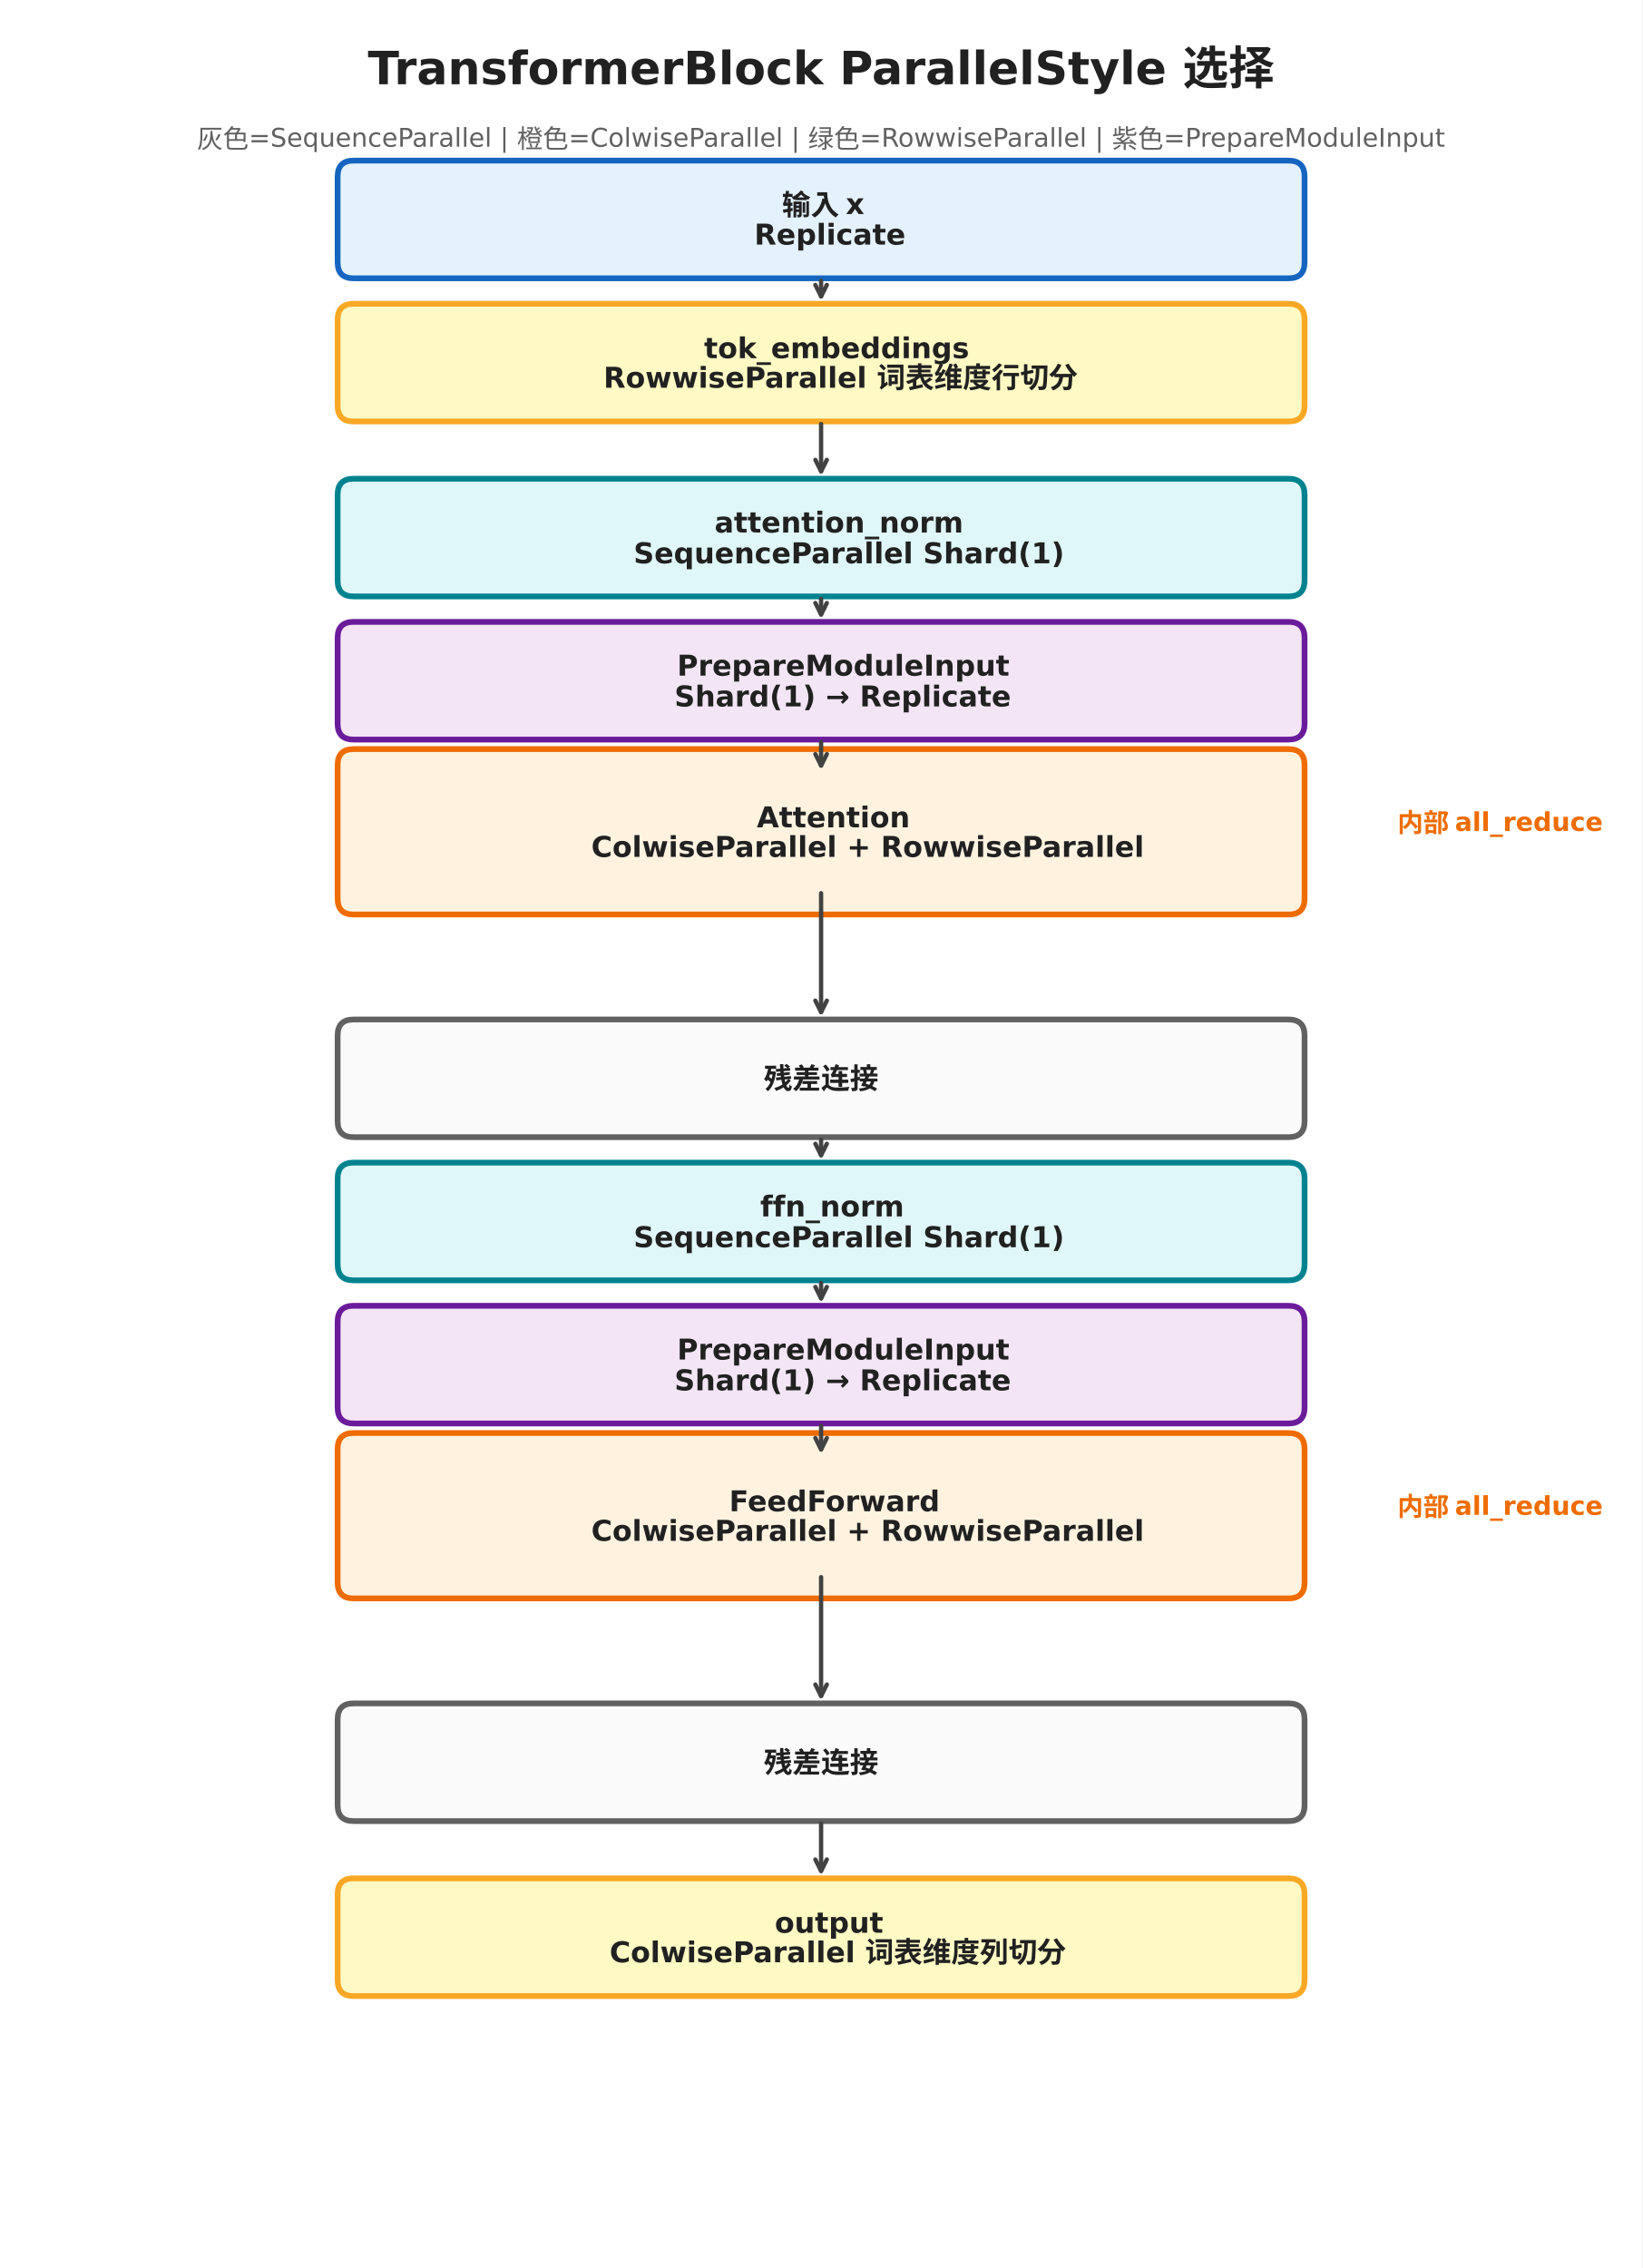
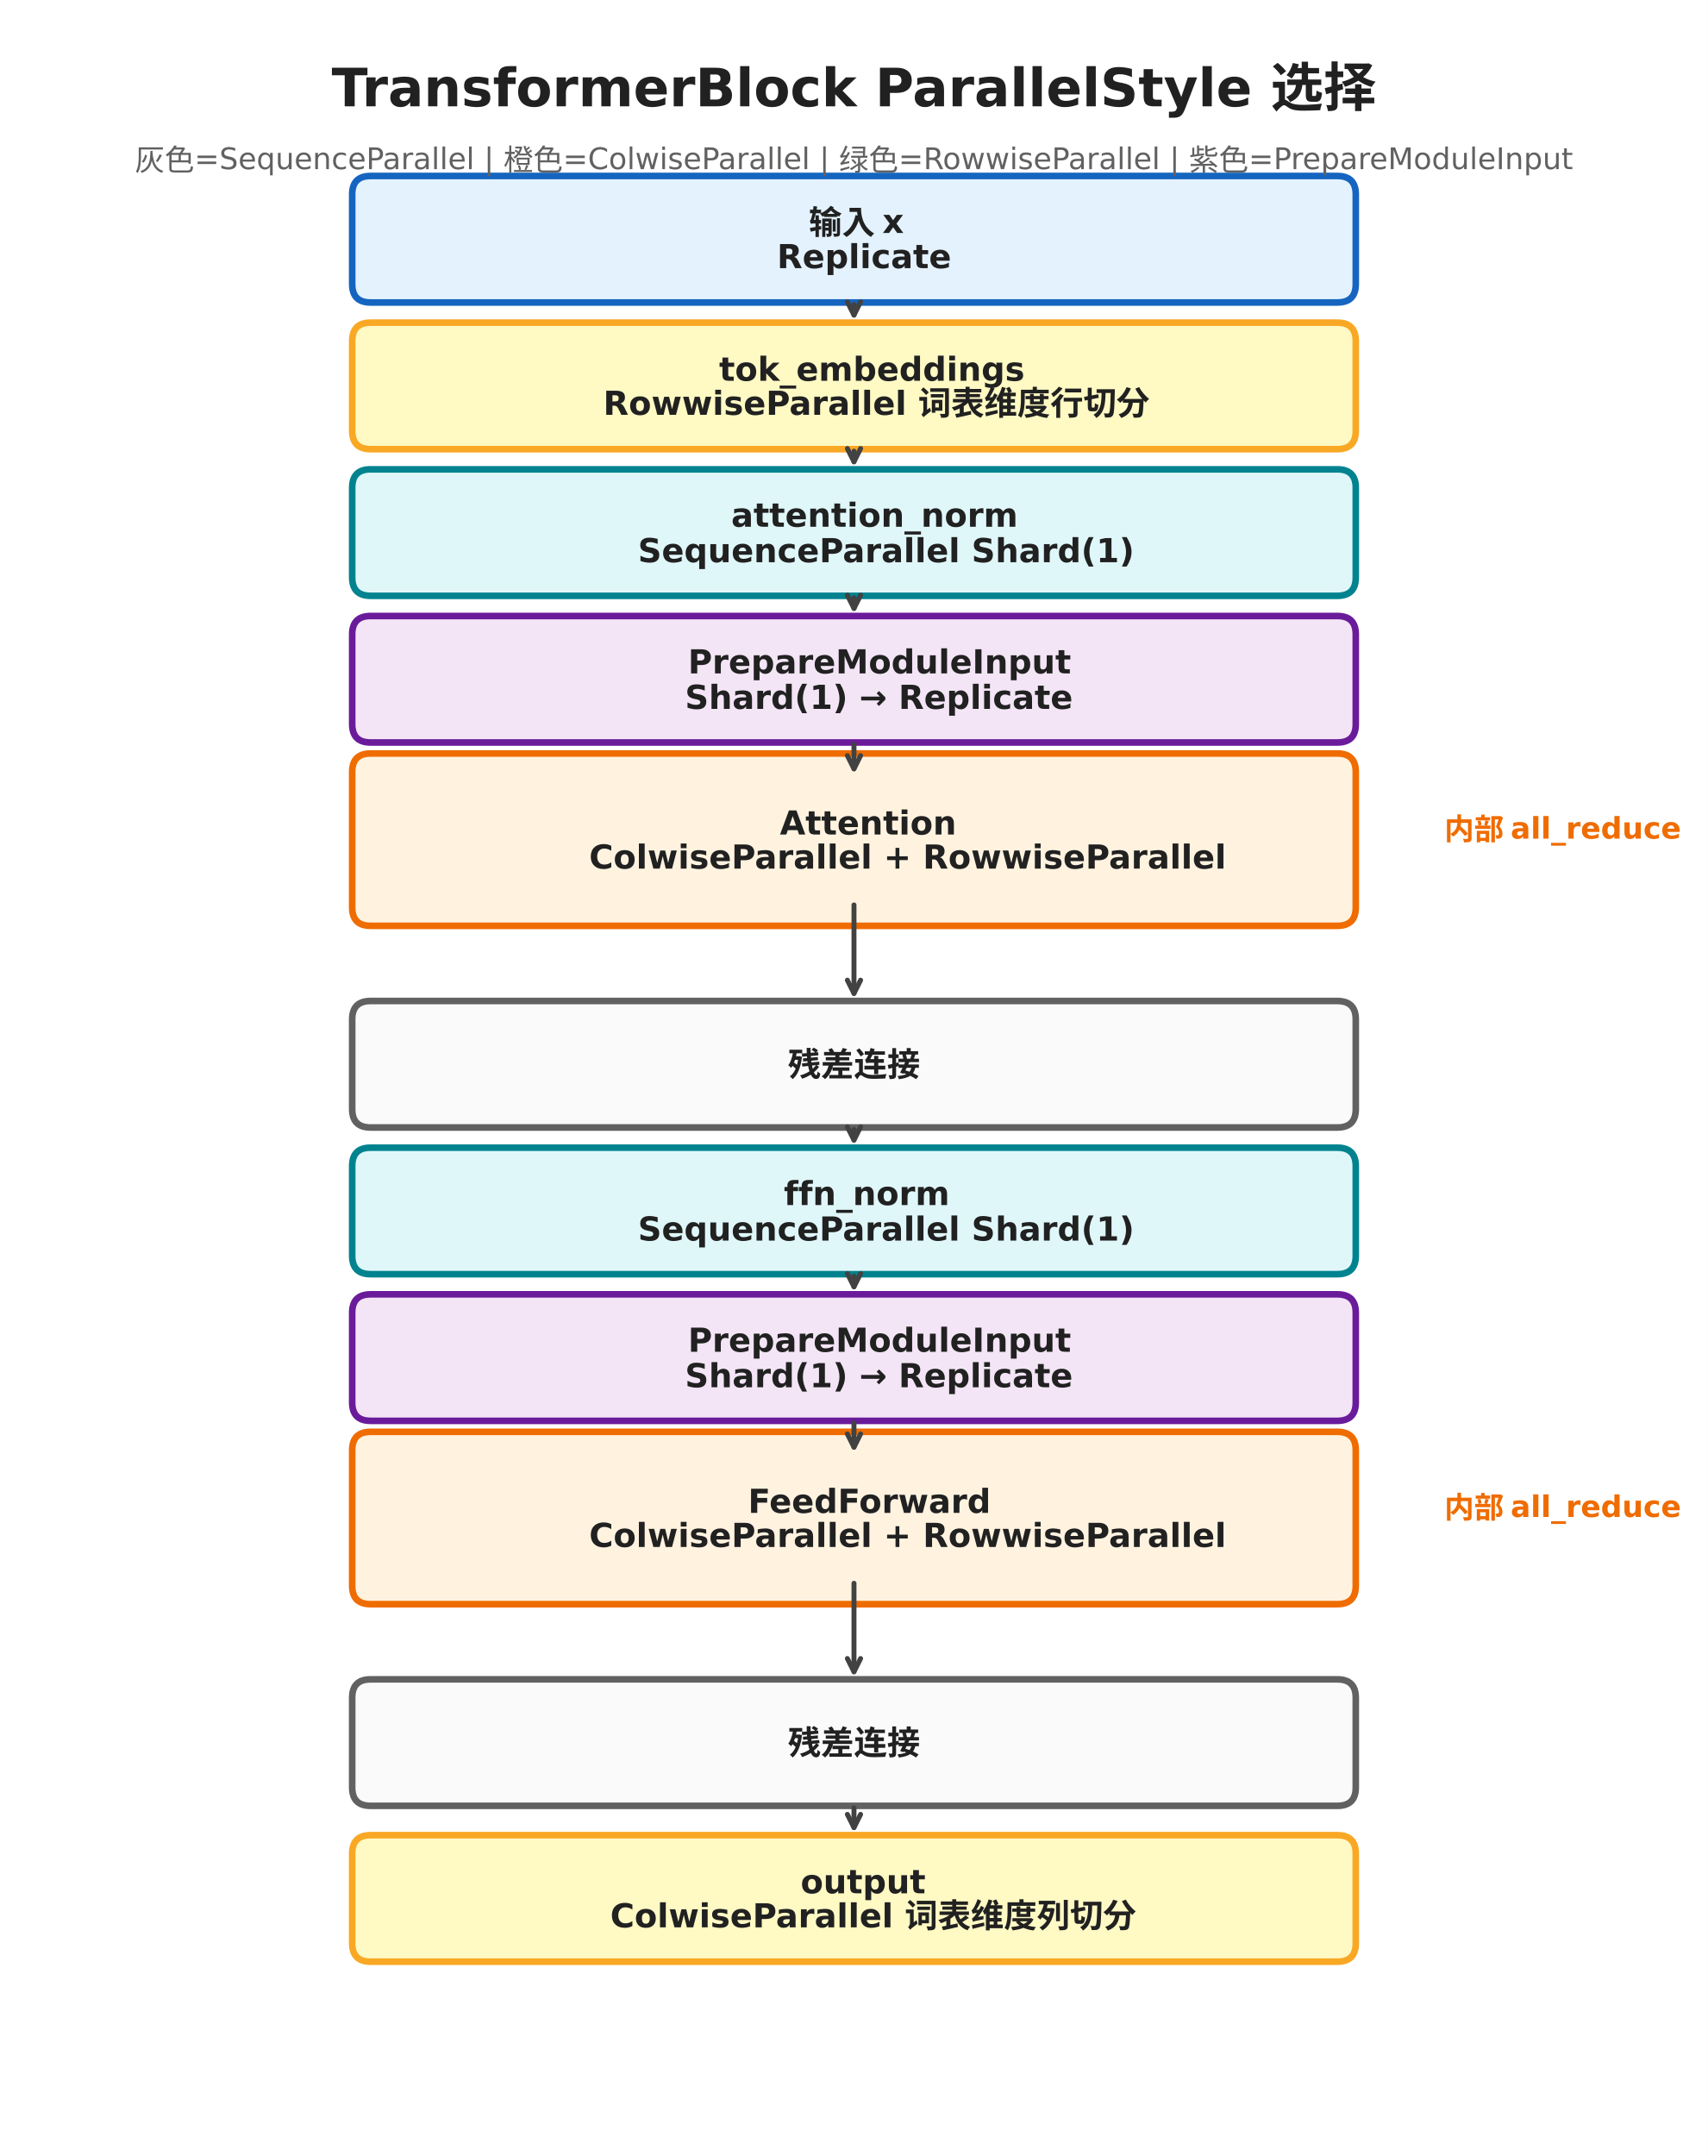
- <svg xmlns="http://www.w3.org/2000/svg" width="572.4pt" height="790.56pt" viewBox="0 0 572.4 790.56" version="1.1">
+ <svg xmlns="http://www.w3.org/2000/svg" width="516.6pt" height="651.96pt" viewBox="0 0 516.6 651.96" version="1.1">
  <defs>
    <style type="text/css">*{stroke-linejoin: round; stroke-linecap: butt}</style>
  </defs>
  <g id="figure_1">
    <g id="patch_1">
-       <path d="M 0 790.56  L 572.4 790.56  L 572.4 0  L 0 0  z " style="fill: #ffffff" />
+       <path d="M 0 651.96  L 516.6 651.96  L 516.6 0  L 0 0  z " style="fill: #ffffff" />
    </g>
    <g id="axes_1">
      <g id="patch_2">
-         <path d="M 123.264 97.013  L 449.136 97.013  Q 454.716 97.013 454.716 91.469  L 454.716 61.531  Q 454.716 55.987 449.136 55.987  L 123.264 55.987  Q 117.684 55.987 117.684 61.531  L 117.684 91.469  Q 117.684 97.013 123.264 97.013  z " clip-path="url(#p95a25739ad)" style="fill: #e3f2fd; stroke: #1565c0; stroke-width: 2; stroke-linejoin: miter" />
+         <path d="M 112.104 91.469  L 404.496 91.469  Q 410.076 91.469 410.076 85.925  L 410.076 58.759  Q 410.076 53.215 404.496 53.215  L 112.104 53.215  Q 106.524 53.215 106.524 58.759  L 106.524 85.925  Q 106.524 91.469 112.104 91.469  z " clip-path="url(#pdddc68fa20)" style="fill: #e3f2fd; stroke: #1565c0; stroke-width: 2; stroke-linejoin: miter" />
      </g>
      <g id="patch_3">
-         <path d="M 123.264 146.909  L 449.136 146.909  Q 454.716 146.909 454.716 141.365  L 454.716 111.427  Q 454.716 105.883 449.136 105.883  L 123.264 105.883  Q 117.684 105.883 117.684 111.427  L 117.684 141.365  Q 117.684 146.909 123.264 146.909  z " clip-path="url(#p95a25739ad)" style="fill: #fff9c4; stroke: #f9a825; stroke-width: 2; stroke-linejoin: miter" />
+         <path d="M 112.104 135.821  L 404.496 135.821  Q 410.076 135.821 410.076 130.277  L 410.076 103.111  Q 410.076 97.567 404.496 97.567  L 112.104 97.567  Q 106.524 97.567 106.524 103.111  L 106.524 130.277  Q 106.524 135.821 112.104 135.821  z " clip-path="url(#pdddc68fa20)" style="fill: #fff9c4; stroke: #f9a825; stroke-width: 2; stroke-linejoin: miter" />
      </g>
      <g id="patch_4">
-         <path d="M 123.264 207.893  L 449.136 207.893  Q 454.716 207.893 454.716 202.349  L 454.716 172.411  Q 454.716 166.867 449.136 166.867  L 123.264 166.867  Q 117.684 166.867 117.684 172.411  L 117.684 202.349  Q 117.684 207.893 123.264 207.893  z " clip-path="url(#p95a25739ad)" style="fill: #e0f7fa; stroke: #00838f; stroke-width: 2; stroke-linejoin: miter" />
+         <path d="M 112.104 180.173  L 404.496 180.173  Q 410.076 180.173 410.076 174.629  L 410.076 147.463  Q 410.076 141.919 404.496 141.919  L 112.104 141.919  Q 106.524 141.919 106.524 147.463  L 106.524 174.629  Q 106.524 180.173 112.104 180.173  z " clip-path="url(#pdddc68fa20)" style="fill: #e0f7fa; stroke: #00838f; stroke-width: 2; stroke-linejoin: miter" />
      </g>
      <g id="patch_5">
-         <path d="M 123.264 257.789  L 449.136 257.789  Q 454.716 257.789 454.716 252.245  L 454.716 222.307  Q 454.716 216.763 449.136 216.763  L 123.264 216.763  Q 117.684 216.763 117.684 222.307  L 117.684 252.245  Q 117.684 257.789 123.264 257.789  z " clip-path="url(#p95a25739ad)" style="fill: #f3e5f5; stroke: #6a1b9a; stroke-width: 2; stroke-linejoin: miter" />
+         <path d="M 112.104 224.525  L 404.496 224.525  Q 410.076 224.525 410.076 218.981  L 410.076 191.815  Q 410.076 186.271 404.496 186.271  L 112.104 186.271  Q 106.524 186.271 106.524 191.815  L 106.524 218.981  Q 106.524 224.525 112.104 224.525  z " clip-path="url(#pdddc68fa20)" style="fill: #f3e5f5; stroke: #6a1b9a; stroke-width: 2; stroke-linejoin: miter" />
      </g>
      <g id="patch_6">
-         <path d="M 123.264 318.773  L 449.136 318.773  Q 454.716 318.773 454.716 313.229  L 454.716 266.659  Q 454.716 261.115 449.136 261.115  L 123.264 261.115  Q 117.684 261.115 117.684 266.659  L 117.684 313.229  Q 117.684 318.773 123.264 318.773  z " clip-path="url(#p95a25739ad)" style="fill: #fff3e0; stroke: #ef6c00; stroke-width: 2; stroke-linejoin: miter" />
+         <path d="M 112.104 279.965  L 404.496 279.965  Q 410.076 279.965 410.076 274.421  L 410.076 233.395  Q 410.076 227.851 404.496 227.851  L 112.104 227.851  Q 106.524 227.851 106.524 233.395  L 106.524 274.421  Q 106.524 279.965 112.104 279.965  z " clip-path="url(#pdddc68fa20)" style="fill: #fff3e0; stroke: #ef6c00; stroke-width: 2; stroke-linejoin: miter" />
      </g>
      <g id="patch_7">
-         <path d="M 123.264 396.389  L 449.136 396.389  Q 454.716 396.389 454.716 390.845  L 454.716 360.907  Q 454.716 355.363 449.136 355.363  L 123.264 355.363  Q 117.684 355.363 117.684 360.907  L 117.684 390.845  Q 117.684 396.389 123.264 396.389  z " clip-path="url(#p95a25739ad)" style="fill: #fafafa; stroke: #616161; stroke-width: 2; stroke-linejoin: miter" />
+         <path d="M 112.104 340.949  L 404.496 340.949  Q 410.076 340.949 410.076 335.405  L 410.076 308.239  Q 410.076 302.695 404.496 302.695  L 112.104 302.695  Q 106.524 302.695 106.524 308.239  L 106.524 335.405  Q 106.524 340.949 112.104 340.949  z " clip-path="url(#pdddc68fa20)" style="fill: #fafafa; stroke: #616161; stroke-width: 2; stroke-linejoin: miter" />
      </g>
      <g id="patch_8">
-         <path d="M 123.264 446.285  L 449.136 446.285  Q 454.716 446.285 454.716 440.741  L 454.716 410.803  Q 454.716 405.259 449.136 405.259  L 123.264 405.259  Q 117.684 405.259 117.684 410.803  L 117.684 440.741  Q 117.684 446.285 123.264 446.285  z " clip-path="url(#p95a25739ad)" style="fill: #e0f7fa; stroke: #00838f; stroke-width: 2; stroke-linejoin: miter" />
+         <path d="M 112.104 385.301  L 404.496 385.301  Q 410.076 385.301 410.076 379.757  L 410.076 352.591  Q 410.076 347.047 404.496 347.047  L 112.104 347.047  Q 106.524 347.047 106.524 352.591  L 106.524 379.757  Q 106.524 385.301 112.104 385.301  z " clip-path="url(#pdddc68fa20)" style="fill: #e0f7fa; stroke: #00838f; stroke-width: 2; stroke-linejoin: miter" />
      </g>
      <g id="patch_9">
-         <path d="M 123.264 496.181  L 449.136 496.181  Q 454.716 496.181 454.716 490.637  L 454.716 460.699  Q 454.716 455.155 449.136 455.155  L 123.264 455.155  Q 117.684 455.155 117.684 460.699  L 117.684 490.637  Q 117.684 496.181 123.264 496.181  z " clip-path="url(#p95a25739ad)" style="fill: #f3e5f5; stroke: #6a1b9a; stroke-width: 2; stroke-linejoin: miter" />
+         <path d="M 112.104 429.653  L 404.496 429.653  Q 410.076 429.653 410.076 424.109  L 410.076 396.943  Q 410.076 391.399 404.496 391.399  L 112.104 391.399  Q 106.524 391.399 106.524 396.943  L 106.524 424.109  Q 106.524 429.653 112.104 429.653  z " clip-path="url(#pdddc68fa20)" style="fill: #f3e5f5; stroke: #6a1b9a; stroke-width: 2; stroke-linejoin: miter" />
      </g>
      <g id="patch_10">
-         <path d="M 123.264 557.165  L 449.136 557.165  Q 454.716 557.165 454.716 551.621  L 454.716 505.051  Q 454.716 499.507 449.136 499.507  L 123.264 499.507  Q 117.684 499.507 117.684 505.051  L 117.684 551.621  Q 117.684 557.165 123.264 557.165  z " clip-path="url(#p95a25739ad)" style="fill: #fff3e0; stroke: #ef6c00; stroke-width: 2; stroke-linejoin: miter" />
+         <path d="M 112.104 485.093  L 404.496 485.093  Q 410.076 485.093 410.076 479.549  L 410.076 438.523  Q 410.076 432.979 404.496 432.979  L 112.104 432.979  Q 106.524 432.979 106.524 438.523  L 106.524 479.549  Q 106.524 485.093 112.104 485.093  z " clip-path="url(#pdddc68fa20)" style="fill: #fff3e0; stroke: #ef6c00; stroke-width: 2; stroke-linejoin: miter" />
      </g>
      <g id="patch_11">
-         <path d="M 123.264 634.781  L 449.136 634.781  Q 454.716 634.781 454.716 629.237  L 454.716 599.299  Q 454.716 593.755 449.136 593.755  L 123.264 593.755  Q 117.684 593.755 117.684 599.299  L 117.684 629.237  Q 117.684 634.781 123.264 634.781  z " clip-path="url(#p95a25739ad)" style="fill: #fafafa; stroke: #616161; stroke-width: 2; stroke-linejoin: miter" />
+         <path d="M 112.104 546.077  L 404.496 546.077  Q 410.076 546.077 410.076 540.533  L 410.076 513.367  Q 410.076 507.823 404.496 507.823  L 112.104 507.823  Q 106.524 507.823 106.524 513.367  L 106.524 540.533  Q 106.524 546.077 112.104 546.077  z " clip-path="url(#pdddc68fa20)" style="fill: #fafafa; stroke: #616161; stroke-width: 2; stroke-linejoin: miter" />
      </g>
      <g id="patch_12">
-         <path d="M 123.264 695.765  L 449.136 695.765  Q 454.716 695.765 454.716 690.221  L 454.716 660.283  Q 454.716 654.739 449.136 654.739  L 123.264 654.739  Q 117.684 654.739 117.684 660.283  L 117.684 690.221  Q 117.684 695.765 123.264 695.765  z " clip-path="url(#p95a25739ad)" style="fill: #fff9c4; stroke: #f9a825; stroke-width: 2; stroke-linejoin: miter" />
+         <path d="M 112.104 593.201  L 404.496 593.201  Q 410.076 593.201 410.076 587.657  L 410.076 560.491  Q 410.076 554.947 404.496 554.947  L 112.104 554.947  Q 106.524 554.947 106.524 560.491  L 106.524 587.657  Q 106.524 593.201 112.104 593.201  z " clip-path="url(#pdddc68fa20)" style="fill: #fff9c4; stroke: #f9a825; stroke-width: 2; stroke-linejoin: miter" />
      </g>
      <g id="text_1">
-         <text style="font-weight: 700; font-size: 16px; font-family: 'Heiti SC', 'Arial Unicode MS', 'DejaVu Sans', 'Bitstream Vera Sans', 'Computer Modern Sans Serif', 'Lucida Grande', 'Verdana', 'Geneva', 'Lucid', 'Arial', 'Helvetica', 'Avant Garde', sans-serif; text-anchor: middle; fill: #212121" x="286.2" y="29.376" transform="rotate(-0 286.2 29.376)">TransformerBlock ParallelStyle 选择</text>
+         <text style="font-weight: 700; font-size: 16px; font-family: 'Heiti SC', 'Arial Unicode MS', 'DejaVu Sans', 'Bitstream Vera Sans', 'Computer Modern Sans Serif', 'Lucida Grande', 'Verdana', 'Geneva', 'Lucid', 'Arial', 'Helvetica', 'Avant Garde', sans-serif; text-anchor: middle; fill: #212121" x="258.3" y="32.148" transform="rotate(-0 258.3 32.148)">TransformerBlock ParallelStyle 选择</text>
      </g>
      <g id="text_2">
-         <text style="font-size: 9px; font-family: 'Heiti SC', 'Arial Unicode MS', 'DejaVu Sans', 'Bitstream Vera Sans', 'Computer Modern Sans Serif', 'Lucida Grande', 'Verdana', 'Geneva', 'Lucid', 'Arial', 'Helvetica', 'Avant Garde', sans-serif; text-anchor: middle; fill: #616161" x="286.2" y="51.552" transform="rotate(-0 286.2 51.552)">灰色=SequenceParallel | 橙色=ColwiseParallel | 绿色=RowwiseParallel | 紫色=PrepareModuleInput</text>
+         <text style="font-size: 9px; font-family: 'Heiti SC', 'Arial Unicode MS', 'DejaVu Sans', 'Bitstream Vera Sans', 'Computer Modern Sans Serif', 'Lucida Grande', 'Verdana', 'Geneva', 'Lucid', 'Arial', 'Helvetica', 'Avant Garde', sans-serif; text-anchor: middle; fill: #616161" x="258.3" y="51.552" transform="rotate(-0 258.3 51.552)">灰色=SequenceParallel | 橙色=ColwiseParallel | 绿色=RowwiseParallel | 紫色=PrepareModuleInput</text>
      </g>
      <g id="text_3">
-         <text style="font-weight: 700; font-size: 10px; font-family: 'Heiti SC', 'Arial Unicode MS', 'DejaVu Sans', 'Bitstream Vera Sans', 'Computer Modern Sans Serif', 'Lucida Grande', 'Verdana', 'Geneva', 'Lucid', 'Arial', 'Helvetica', 'Avant Garde', sans-serif; fill: #212121" transform="translate(272.55 74.95)">输入 x</text>
-         <text style="font-weight: 700; font-size: 10px; font-family: 'Heiti SC', 'Arial Unicode MS', 'DejaVu Sans', 'Bitstream Vera Sans', 'Computer Modern Sans Serif', 'Lucida Grande', 'Verdana', 'Geneva', 'Lucid', 'Arial', 'Helvetica', 'Avant Garde', sans-serif; fill: #212121" transform="translate(262.9094 85.25)">Replicate</text>
+         <text style="font-weight: 700; font-size: 10px; font-family: 'Heiti SC', 'Arial Unicode MS', 'DejaVu Sans', 'Bitstream Vera Sans', 'Computer Modern Sans Serif', 'Lucida Grande', 'Verdana', 'Geneva', 'Lucid', 'Arial', 'Helvetica', 'Avant Garde', sans-serif; fill: #212121" transform="translate(244.65 70.792)">输入 x</text>
+         <text style="font-weight: 700; font-size: 10px; font-family: 'Heiti SC', 'Arial Unicode MS', 'DejaVu Sans', 'Bitstream Vera Sans', 'Computer Modern Sans Serif', 'Lucida Grande', 'Verdana', 'Geneva', 'Lucid', 'Arial', 'Helvetica', 'Avant Garde', sans-serif; fill: #212121" transform="translate(235.0094 81.092)">Replicate</text>
      </g>
      <g id="text_4">
-         <text style="font-weight: 700; font-size: 10px; font-family: 'Heiti SC', 'Arial Unicode MS', 'DejaVu Sans', 'Bitstream Vera Sans', 'Computer Modern Sans Serif', 'Lucida Grande', 'Verdana', 'Geneva', 'Lucid', 'Arial', 'Helvetica', 'Avant Garde', sans-serif; fill: #212121" transform="translate(245.4148 124.846)">tok_embeddings</text>
-         <text style="font-weight: 700; font-size: 10px; font-family: 'Heiti SC', 'Arial Unicode MS', 'DejaVu Sans', 'Bitstream Vera Sans', 'Computer Modern Sans Serif', 'Lucida Grande', 'Verdana', 'Geneva', 'Lucid', 'Arial', 'Helvetica', 'Avant Garde', sans-serif; fill: #212121" transform="translate(210.3461 135.146)">RowwiseParallel  词表维度行切分</text>
+         <text style="font-weight: 700; font-size: 10px; font-family: 'Heiti SC', 'Arial Unicode MS', 'DejaVu Sans', 'Bitstream Vera Sans', 'Computer Modern Sans Serif', 'Lucida Grande', 'Verdana', 'Geneva', 'Lucid', 'Arial', 'Helvetica', 'Avant Garde', sans-serif; fill: #212121" transform="translate(217.5148 115.144)">tok_embeddings</text>
+         <text style="font-weight: 700; font-size: 10px; font-family: 'Heiti SC', 'Arial Unicode MS', 'DejaVu Sans', 'Bitstream Vera Sans', 'Computer Modern Sans Serif', 'Lucida Grande', 'Verdana', 'Geneva', 'Lucid', 'Arial', 'Helvetica', 'Avant Garde', sans-serif; fill: #212121" transform="translate(182.4461 125.444)">RowwiseParallel  词表维度行切分</text>
      </g>
      <g id="text_5">
-         <text style="font-weight: 700; font-size: 10px; font-family: 'Heiti SC', 'Arial Unicode MS', 'DejaVu Sans', 'Bitstream Vera Sans', 'Computer Modern Sans Serif', 'Lucida Grande', 'Verdana', 'Geneva', 'Lucid', 'Arial', 'Helvetica', 'Avant Garde', sans-serif; fill: #212121" transform="translate(249.0547 185.6152)">attention_norm</text>
-         <text style="font-weight: 700; font-size: 10px; font-family: 'Heiti SC', 'Arial Unicode MS', 'DejaVu Sans', 'Bitstream Vera Sans', 'Computer Modern Sans Serif', 'Lucida Grande', 'Verdana', 'Geneva', 'Lucid', 'Arial', 'Helvetica', 'Avant Garde', sans-serif; fill: #212121" transform="translate(220.8352 196.3448)">SequenceParallel  Shard(1)</text>
+         <text style="font-weight: 700; font-size: 10px; font-family: 'Heiti SC', 'Arial Unicode MS', 'DejaVu Sans', 'Bitstream Vera Sans', 'Computer Modern Sans Serif', 'Lucida Grande', 'Verdana', 'Geneva', 'Lucid', 'Arial', 'Helvetica', 'Avant Garde', sans-serif; fill: #212121" transform="translate(221.1547 159.2812)">attention_norm</text>
+         <text style="font-weight: 700; font-size: 10px; font-family: 'Heiti SC', 'Arial Unicode MS', 'DejaVu Sans', 'Bitstream Vera Sans', 'Computer Modern Sans Serif', 'Lucida Grande', 'Verdana', 'Geneva', 'Lucid', 'Arial', 'Helvetica', 'Avant Garde', sans-serif; fill: #212121" transform="translate(192.9352 170.0108)">SequenceParallel  Shard(1)</text>
      </g>
      <g id="text_6">
-         <text style="font-weight: 700; font-size: 10px; font-family: 'Heiti SC', 'Arial Unicode MS', 'DejaVu Sans', 'Bitstream Vera Sans', 'Computer Modern Sans Serif', 'Lucida Grande', 'Verdana', 'Geneva', 'Lucid', 'Arial', 'Helvetica', 'Avant Garde', sans-serif; fill: #212121" transform="translate(235.9953 235.5112)">PrepareModuleInput</text>
-         <text style="font-weight: 700; font-size: 10px; font-family: 'Heiti SC', 'Arial Unicode MS', 'DejaVu Sans', 'Bitstream Vera Sans', 'Computer Modern Sans Serif', 'Lucida Grande', 'Verdana', 'Geneva', 'Lucid', 'Arial', 'Helvetica', 'Avant Garde', sans-serif; fill: #212121" transform="translate(235.0641 246.2408)">Shard(1) → Replicate</text>
+         <text style="font-weight: 700; font-size: 10px; font-family: 'Heiti SC', 'Arial Unicode MS', 'DejaVu Sans', 'Bitstream Vera Sans', 'Computer Modern Sans Serif', 'Lucida Grande', 'Verdana', 'Geneva', 'Lucid', 'Arial', 'Helvetica', 'Avant Garde', sans-serif; fill: #212121" transform="translate(208.0953 203.6332)">PrepareModuleInput</text>
+         <text style="font-weight: 700; font-size: 10px; font-family: 'Heiti SC', 'Arial Unicode MS', 'DejaVu Sans', 'Bitstream Vera Sans', 'Computer Modern Sans Serif', 'Lucida Grande', 'Verdana', 'Geneva', 'Lucid', 'Arial', 'Helvetica', 'Avant Garde', sans-serif; fill: #212121" transform="translate(207.1641 214.3628)">Shard(1) → Replicate</text>
      </g>
      <g id="text_7">
-         <text style="font-weight: 700; font-size: 10px; font-family: 'Heiti SC', 'Arial Unicode MS', 'DejaVu Sans', 'Bitstream Vera Sans', 'Computer Modern Sans Serif', 'Lucida Grande', 'Verdana', 'Geneva', 'Lucid', 'Arial', 'Helvetica', 'Avant Garde', sans-serif; fill: #212121" transform="translate(263.7891 288.394)">Attention</text>
-         <text style="font-weight: 700; font-size: 10px; font-family: 'Heiti SC', 'Arial Unicode MS', 'DejaVu Sans', 'Bitstream Vera Sans', 'Computer Modern Sans Serif', 'Lucida Grande', 'Verdana', 'Geneva', 'Lucid', 'Arial', 'Helvetica', 'Avant Garde', sans-serif; fill: #212121" transform="translate(206.0875 298.694)">ColwiseParallel + RowwiseParallel</text>
+         <text style="font-weight: 700; font-size: 10px; font-family: 'Heiti SC', 'Arial Unicode MS', 'DejaVu Sans', 'Bitstream Vera Sans', 'Computer Modern Sans Serif', 'Lucida Grande', 'Verdana', 'Geneva', 'Lucid', 'Arial', 'Helvetica', 'Avant Garde', sans-serif; fill: #212121" transform="translate(235.8891 252.358)">Attention</text>
+         <text style="font-weight: 700; font-size: 10px; font-family: 'Heiti SC', 'Arial Unicode MS', 'DejaVu Sans', 'Bitstream Vera Sans', 'Computer Modern Sans Serif', 'Lucida Grande', 'Verdana', 'Geneva', 'Lucid', 'Arial', 'Helvetica', 'Avant Garde', sans-serif; fill: #212121" transform="translate(178.1875 262.658)">ColwiseParallel + RowwiseParallel</text>
      </g>
      <g id="text_8">
-         <text style="font-weight: 700; font-size: 10px; font-family: 'Heiti SC', 'Arial Unicode MS', 'DejaVu Sans', 'Bitstream Vera Sans', 'Computer Modern Sans Serif', 'Lucida Grande', 'Verdana', 'Geneva', 'Lucid', 'Arial', 'Helvetica', 'Avant Garde', sans-serif; text-anchor: middle; fill: #212121" x="286.2" y="379.476" transform="rotate(-0 286.2 379.476)">残差连接</text>
+         <text style="font-weight: 700; font-size: 10px; font-family: 'Heiti SC', 'Arial Unicode MS', 'DejaVu Sans', 'Bitstream Vera Sans', 'Computer Modern Sans Serif', 'Lucida Grande', 'Verdana', 'Geneva', 'Lucid', 'Arial', 'Helvetica', 'Avant Garde', sans-serif; text-anchor: middle; fill: #212121" x="258.3" y="325.422" transform="rotate(-0 258.3 325.422)">残差连接</text>
      </g>
      <g id="text_9">
-         <text style="font-weight: 700; font-size: 10px; font-family: 'Heiti SC', 'Arial Unicode MS', 'DejaVu Sans', 'Bitstream Vera Sans', 'Computer Modern Sans Serif', 'Lucida Grande', 'Verdana', 'Geneva', 'Lucid', 'Arial', 'Helvetica', 'Avant Garde', sans-serif; fill: #212121" transform="translate(264.9898 424.0072)">ffn_norm</text>
-         <text style="font-weight: 700; font-size: 10px; font-family: 'Heiti SC', 'Arial Unicode MS', 'DejaVu Sans', 'Bitstream Vera Sans', 'Computer Modern Sans Serif', 'Lucida Grande', 'Verdana', 'Geneva', 'Lucid', 'Arial', 'Helvetica', 'Avant Garde', sans-serif; fill: #212121" transform="translate(220.8352 434.7368)">SequenceParallel  Shard(1)</text>
+         <text style="font-weight: 700; font-size: 10px; font-family: 'Heiti SC', 'Arial Unicode MS', 'DejaVu Sans', 'Bitstream Vera Sans', 'Computer Modern Sans Serif', 'Lucida Grande', 'Verdana', 'Geneva', 'Lucid', 'Arial', 'Helvetica', 'Avant Garde', sans-serif; fill: #212121" transform="translate(237.0898 364.4092)">ffn_norm</text>
+         <text style="font-weight: 700; font-size: 10px; font-family: 'Heiti SC', 'Arial Unicode MS', 'DejaVu Sans', 'Bitstream Vera Sans', 'Computer Modern Sans Serif', 'Lucida Grande', 'Verdana', 'Geneva', 'Lucid', 'Arial', 'Helvetica', 'Avant Garde', sans-serif; fill: #212121" transform="translate(192.9352 375.1388)">SequenceParallel  Shard(1)</text>
      </g>
      <g id="text_10">
-         <text style="font-weight: 700; font-size: 10px; font-family: 'Heiti SC', 'Arial Unicode MS', 'DejaVu Sans', 'Bitstream Vera Sans', 'Computer Modern Sans Serif', 'Lucida Grande', 'Verdana', 'Geneva', 'Lucid', 'Arial', 'Helvetica', 'Avant Garde', sans-serif; fill: #212121" transform="translate(235.9953 473.9032)">PrepareModuleInput</text>
-         <text style="font-weight: 700; font-size: 10px; font-family: 'Heiti SC', 'Arial Unicode MS', 'DejaVu Sans', 'Bitstream Vera Sans', 'Computer Modern Sans Serif', 'Lucida Grande', 'Verdana', 'Geneva', 'Lucid', 'Arial', 'Helvetica', 'Avant Garde', sans-serif; fill: #212121" transform="translate(235.0641 484.6328)">Shard(1) → Replicate</text>
+         <text style="font-weight: 700; font-size: 10px; font-family: 'Heiti SC', 'Arial Unicode MS', 'DejaVu Sans', 'Bitstream Vera Sans', 'Computer Modern Sans Serif', 'Lucida Grande', 'Verdana', 'Geneva', 'Lucid', 'Arial', 'Helvetica', 'Avant Garde', sans-serif; fill: #212121" transform="translate(208.0953 408.7612)">PrepareModuleInput</text>
+         <text style="font-weight: 700; font-size: 10px; font-family: 'Heiti SC', 'Arial Unicode MS', 'DejaVu Sans', 'Bitstream Vera Sans', 'Computer Modern Sans Serif', 'Lucida Grande', 'Verdana', 'Geneva', 'Lucid', 'Arial', 'Helvetica', 'Avant Garde', sans-serif; fill: #212121" transform="translate(207.1641 419.4908)">Shard(1) → Replicate</text>
      </g>
      <g id="text_11">
-         <text style="font-weight: 700; font-size: 10px; font-family: 'Heiti SC', 'Arial Unicode MS', 'DejaVu Sans', 'Bitstream Vera Sans', 'Computer Modern Sans Serif', 'Lucida Grande', 'Verdana', 'Geneva', 'Lucid', 'Arial', 'Helvetica', 'Avant Garde', sans-serif; fill: #212121" transform="translate(254.1461 526.786)">FeedForward</text>
-         <text style="font-weight: 700; font-size: 10px; font-family: 'Heiti SC', 'Arial Unicode MS', 'DejaVu Sans', 'Bitstream Vera Sans', 'Computer Modern Sans Serif', 'Lucida Grande', 'Verdana', 'Geneva', 'Lucid', 'Arial', 'Helvetica', 'Avant Garde', sans-serif; fill: #212121" transform="translate(206.0875 537.086)">ColwiseParallel + RowwiseParallel</text>
+         <text style="font-weight: 700; font-size: 10px; font-family: 'Heiti SC', 'Arial Unicode MS', 'DejaVu Sans', 'Bitstream Vera Sans', 'Computer Modern Sans Serif', 'Lucida Grande', 'Verdana', 'Geneva', 'Lucid', 'Arial', 'Helvetica', 'Avant Garde', sans-serif; fill: #212121" transform="translate(226.2461 457.486)">FeedForward</text>
+         <text style="font-weight: 700; font-size: 10px; font-family: 'Heiti SC', 'Arial Unicode MS', 'DejaVu Sans', 'Bitstream Vera Sans', 'Computer Modern Sans Serif', 'Lucida Grande', 'Verdana', 'Geneva', 'Lucid', 'Arial', 'Helvetica', 'Avant Garde', sans-serif; fill: #212121" transform="translate(178.1875 467.786)">ColwiseParallel + RowwiseParallel</text>
      </g>
      <g id="text_12">
-         <text style="font-weight: 700; font-size: 10px; font-family: 'Heiti SC', 'Arial Unicode MS', 'DejaVu Sans', 'Bitstream Vera Sans', 'Computer Modern Sans Serif', 'Lucida Grande', 'Verdana', 'Geneva', 'Lucid', 'Arial', 'Helvetica', 'Avant Garde', sans-serif; text-anchor: middle; fill: #212121" x="286.2" y="617.868" transform="rotate(-0 286.2 617.868)">残差连接</text>
+         <text style="font-weight: 700; font-size: 10px; font-family: 'Heiti SC', 'Arial Unicode MS', 'DejaVu Sans', 'Bitstream Vera Sans', 'Computer Modern Sans Serif', 'Lucida Grande', 'Verdana', 'Geneva', 'Lucid', 'Arial', 'Helvetica', 'Avant Garde', sans-serif; text-anchor: middle; fill: #212121" x="258.3" y="530.55" transform="rotate(-0 258.3 530.55)">残差连接</text>
      </g>
      <g id="text_13">
-         <text style="font-weight: 700; font-size: 10px; font-family: 'Heiti SC', 'Arial Unicode MS', 'DejaVu Sans', 'Bitstream Vera Sans', 'Computer Modern Sans Serif', 'Lucida Grande', 'Verdana', 'Geneva', 'Lucid', 'Arial', 'Helvetica', 'Avant Garde', sans-serif; fill: #212121" transform="translate(270.0445 673.702)">output</text>
-         <text style="font-weight: 700; font-size: 10px; font-family: 'Heiti SC', 'Arial Unicode MS', 'DejaVu Sans', 'Bitstream Vera Sans', 'Computer Modern Sans Serif', 'Lucida Grande', 'Verdana', 'Geneva', 'Lucid', 'Arial', 'Helvetica', 'Avant Garde', sans-serif; fill: #212121" transform="translate(212.4711 684.002)">ColwiseParallel  词表维度列切分</text>
+         <text style="font-weight: 700; font-size: 10px; font-family: 'Heiti SC', 'Arial Unicode MS', 'DejaVu Sans', 'Bitstream Vera Sans', 'Computer Modern Sans Serif', 'Lucida Grande', 'Verdana', 'Geneva', 'Lucid', 'Arial', 'Helvetica', 'Avant Garde', sans-serif; fill: #212121" transform="translate(242.1445 572.524)">output</text>
+         <text style="font-weight: 700; font-size: 10px; font-family: 'Heiti SC', 'Arial Unicode MS', 'DejaVu Sans', 'Bitstream Vera Sans', 'Computer Modern Sans Serif', 'Lucida Grande', 'Verdana', 'Geneva', 'Lucid', 'Arial', 'Helvetica', 'Avant Garde', sans-serif; fill: #212121" transform="translate(184.5711 582.824)">ColwiseParallel  词表维度列切分</text>
      </g>
      <g id="patch_13">
-         <path d="M 286.2 97.904  Q 286.2 101.448 286.2 103.314  " style="fill: none; stroke: #424242; stroke-width: 1.5; stroke-linecap: round" />
-         <path d="M 288.2 99.314  L 286.2 103.314  L 284.2 99.314  " style="fill: none; stroke: #424242; stroke-width: 1.5; stroke-linecap: round" />
+         <path d="M 258.3 92.08  Q 258.3 94.518 258.3 95.279  " style="fill: none; stroke: #424242; stroke-width: 1.5; stroke-linecap: round" />
+         <path d="M 260.3 91.279  L 258.3 95.279  L 256.3 91.279  " style="fill: none; stroke: #424242; stroke-width: 1.5; stroke-linecap: round" />
      </g>
      <g id="patch_14">
-         <path d="M 286.2 147.8  Q 286.2 156.886 286.2 164.294  " style="fill: none; stroke: #424242; stroke-width: 1.5; stroke-linecap: round" />
-         <path d="M 288.2 160.294  L 286.2 164.294  L 284.2 160.294  " style="fill: none; stroke: #424242; stroke-width: 1.5; stroke-linecap: round" />
+         <path d="M 258.3 136.432  Q 258.3 138.87 258.3 139.631  " style="fill: none; stroke: #424242; stroke-width: 1.5; stroke-linecap: round" />
+         <path d="M 260.3 135.631  L 258.3 139.631  L 256.3 135.631  " style="fill: none; stroke: #424242; stroke-width: 1.5; stroke-linecap: round" />
      </g>
      <g id="patch_15">
-         <path d="M 286.2 208.784  Q 286.2 212.328 286.2 214.194  " style="fill: none; stroke: #424242; stroke-width: 1.5; stroke-linecap: round" />
-         <path d="M 288.2 210.194  L 286.2 214.194  L 284.2 210.194  " style="fill: none; stroke: #424242; stroke-width: 1.5; stroke-linecap: round" />
+         <path d="M 258.3 180.784  Q 258.3 183.222 258.3 183.983  " style="fill: none; stroke: #424242; stroke-width: 1.5; stroke-linecap: round" />
+         <path d="M 260.3 179.983  L 258.3 183.983  L 256.3 179.983  " style="fill: none; stroke: #424242; stroke-width: 1.5; stroke-linecap: round" />
      </g>
      <g id="patch_16">
-         <path d="M 286.2 258.68  Q 286.2 263.609 286.2 266.862  " style="fill: none; stroke: #424242; stroke-width: 1.5; stroke-linecap: round" />
-         <path d="M 288.2 262.862  L 286.2 266.862  L 284.2 262.862  " style="fill: none; stroke: #424242; stroke-width: 1.5; stroke-linecap: round" />
+         <path d="M 258.3 225.139  Q 258.3 229.653 258.3 232.49  " style="fill: none; stroke: #424242; stroke-width: 1.5; stroke-linecap: round" />
+         <path d="M 260.3 228.49  L 258.3 232.49  L 256.3 228.49  " style="fill: none; stroke: #424242; stroke-width: 1.5; stroke-linecap: round" />
      </g>
      <g id="patch_17">
-         <path d="M 286.2 311.347  Q 286.2 332.908 286.2 352.793  " style="fill: none; stroke: #424242; stroke-width: 1.5; stroke-linecap: round" />
-         <path d="M 288.2 348.793  L 286.2 352.793  L 284.2 348.793  " style="fill: none; stroke: #424242; stroke-width: 1.5; stroke-linecap: round" />
+         <path d="M 258.3 273.648  Q 258.3 287.863 258.3 300.402  " style="fill: none; stroke: #424242; stroke-width: 1.5; stroke-linecap: round" />
+         <path d="M 260.3 296.402  L 258.3 300.402  L 256.3 296.402  " style="fill: none; stroke: #424242; stroke-width: 1.5; stroke-linecap: round" />
      </g>
      <g id="patch_18">
-         <path d="M 286.2 397.28  Q 286.2 400.824 286.2 402.69  " style="fill: none; stroke: #424242; stroke-width: 1.5; stroke-linecap: round" />
-         <path d="M 288.2 398.69  L 286.2 402.69  L 284.2 398.69  " style="fill: none; stroke: #424242; stroke-width: 1.5; stroke-linecap: round" />
+         <path d="M 258.3 341.56  Q 258.3 343.998 258.3 344.759  " style="fill: none; stroke: #424242; stroke-width: 1.5; stroke-linecap: round" />
+         <path d="M 260.3 340.759  L 258.3 344.759  L 256.3 340.759  " style="fill: none; stroke: #424242; stroke-width: 1.5; stroke-linecap: round" />
      </g>
      <g id="patch_19">
-         <path d="M 286.2 447.176  Q 286.2 450.72 286.2 452.586  " style="fill: none; stroke: #424242; stroke-width: 1.5; stroke-linecap: round" />
-         <path d="M 288.2 448.586  L 286.2 452.586  L 284.2 448.586  " style="fill: none; stroke: #424242; stroke-width: 1.5; stroke-linecap: round" />
+         <path d="M 258.3 385.912  Q 258.3 388.35 258.3 389.111  " style="fill: none; stroke: #424242; stroke-width: 1.5; stroke-linecap: round" />
+         <path d="M 260.3 385.111  L 258.3 389.111  L 256.3 385.111  " style="fill: none; stroke: #424242; stroke-width: 1.5; stroke-linecap: round" />
      </g>
      <g id="patch_20">
-         <path d="M 286.2 497.072  Q 286.2 502.001 286.2 505.254  " style="fill: none; stroke: #424242; stroke-width: 1.5; stroke-linecap: round" />
-         <path d="M 288.2 501.254  L 286.2 505.254  L 284.2 501.254  " style="fill: none; stroke: #424242; stroke-width: 1.5; stroke-linecap: round" />
+         <path d="M 258.3 430.267  Q 258.3 434.781 258.3 437.618  " style="fill: none; stroke: #424242; stroke-width: 1.5; stroke-linecap: round" />
+         <path d="M 260.3 433.618  L 258.3 437.618  L 256.3 433.618  " style="fill: none; stroke: #424242; stroke-width: 1.5; stroke-linecap: round" />
      </g>
      <g id="patch_21">
-         <path d="M 286.2 549.739  Q 286.2 571.3 286.2 591.185  " style="fill: none; stroke: #424242; stroke-width: 1.5; stroke-linecap: round" />
-         <path d="M 288.2 587.185  L 286.2 591.185  L 284.2 587.185  " style="fill: none; stroke: #424242; stroke-width: 1.5; stroke-linecap: round" />
+         <path d="M 258.3 478.776  Q 258.3 492.991 258.3 505.53  " style="fill: none; stroke: #424242; stroke-width: 1.5; stroke-linecap: round" />
+         <path d="M 260.3 501.53  L 258.3 505.53  L 256.3 501.53  " style="fill: none; stroke: #424242; stroke-width: 1.5; stroke-linecap: round" />
      </g>
      <g id="patch_22">
-         <path d="M 286.2 635.672  Q 286.2 644.758 286.2 652.166  " style="fill: none; stroke: #424242; stroke-width: 1.5; stroke-linecap: round" />
-         <path d="M 288.2 648.166  L 286.2 652.166  L 284.2 648.166  " style="fill: none; stroke: #424242; stroke-width: 1.5; stroke-linecap: round" />
+         <path d="M 258.3 546.689  Q 258.3 550.51 258.3 552.655  " style="fill: none; stroke: #424242; stroke-width: 1.5; stroke-linecap: round" />
+         <path d="M 260.3 548.655  L 258.3 552.655  L 256.3 548.655  " style="fill: none; stroke: #424242; stroke-width: 1.5; stroke-linecap: round" />
      </g>
      <g id="text_14">
-         <text style="font-weight: 700; font-size: 9px; font-family: 'Heiti SC', 'Arial Unicode MS', 'DejaVu Sans', 'Bitstream Vera Sans', 'Computer Modern Sans Serif', 'Lucida Grande', 'Verdana', 'Geneva', 'Lucid', 'Arial', 'Helvetica', 'Avant Garde', sans-serif; text-anchor: start; fill: #ef6c00" x="487.08" y="289.944" transform="rotate(-0 487.08 289.944)">内部 all_reduce</text>
+         <text style="font-weight: 700; font-size: 9px; font-family: 'Heiti SC', 'Arial Unicode MS', 'DejaVu Sans', 'Bitstream Vera Sans', 'Computer Modern Sans Serif', 'Lucida Grande', 'Verdana', 'Geneva', 'Lucid', 'Arial', 'Helvetica', 'Avant Garde', sans-serif; text-anchor: start; fill: #ef6c00" x="436.86" y="253.908" transform="rotate(-0 436.86 253.908)">内部 all_reduce</text>
      </g>
      <g id="text_15">
-         <text style="font-weight: 700; font-size: 9px; font-family: 'Heiti SC', 'Arial Unicode MS', 'DejaVu Sans', 'Bitstream Vera Sans', 'Computer Modern Sans Serif', 'Lucida Grande', 'Verdana', 'Geneva', 'Lucid', 'Arial', 'Helvetica', 'Avant Garde', sans-serif; text-anchor: start; fill: #ef6c00" x="487.08" y="528.336" transform="rotate(-0 487.08 528.336)">内部 all_reduce</text>
+         <text style="font-weight: 700; font-size: 9px; font-family: 'Heiti SC', 'Arial Unicode MS', 'DejaVu Sans', 'Bitstream Vera Sans', 'Computer Modern Sans Serif', 'Lucida Grande', 'Verdana', 'Geneva', 'Lucid', 'Arial', 'Helvetica', 'Avant Garde', sans-serif; text-anchor: start; fill: #ef6c00" x="436.86" y="459.036" transform="rotate(-0 436.86 459.036)">内部 all_reduce</text>
      </g>
    </g>
  </g>
  <defs>
-     <clipPath id="p95a25739ad">
-       <rect x="7.2" y="7.2" width="558" height="776.16" />
+     <clipPath id="pdddc68fa20">
+       <rect x="7.2" y="7.2" width="502.2" height="637.56" />
    </clipPath>
  </defs>
</svg>
